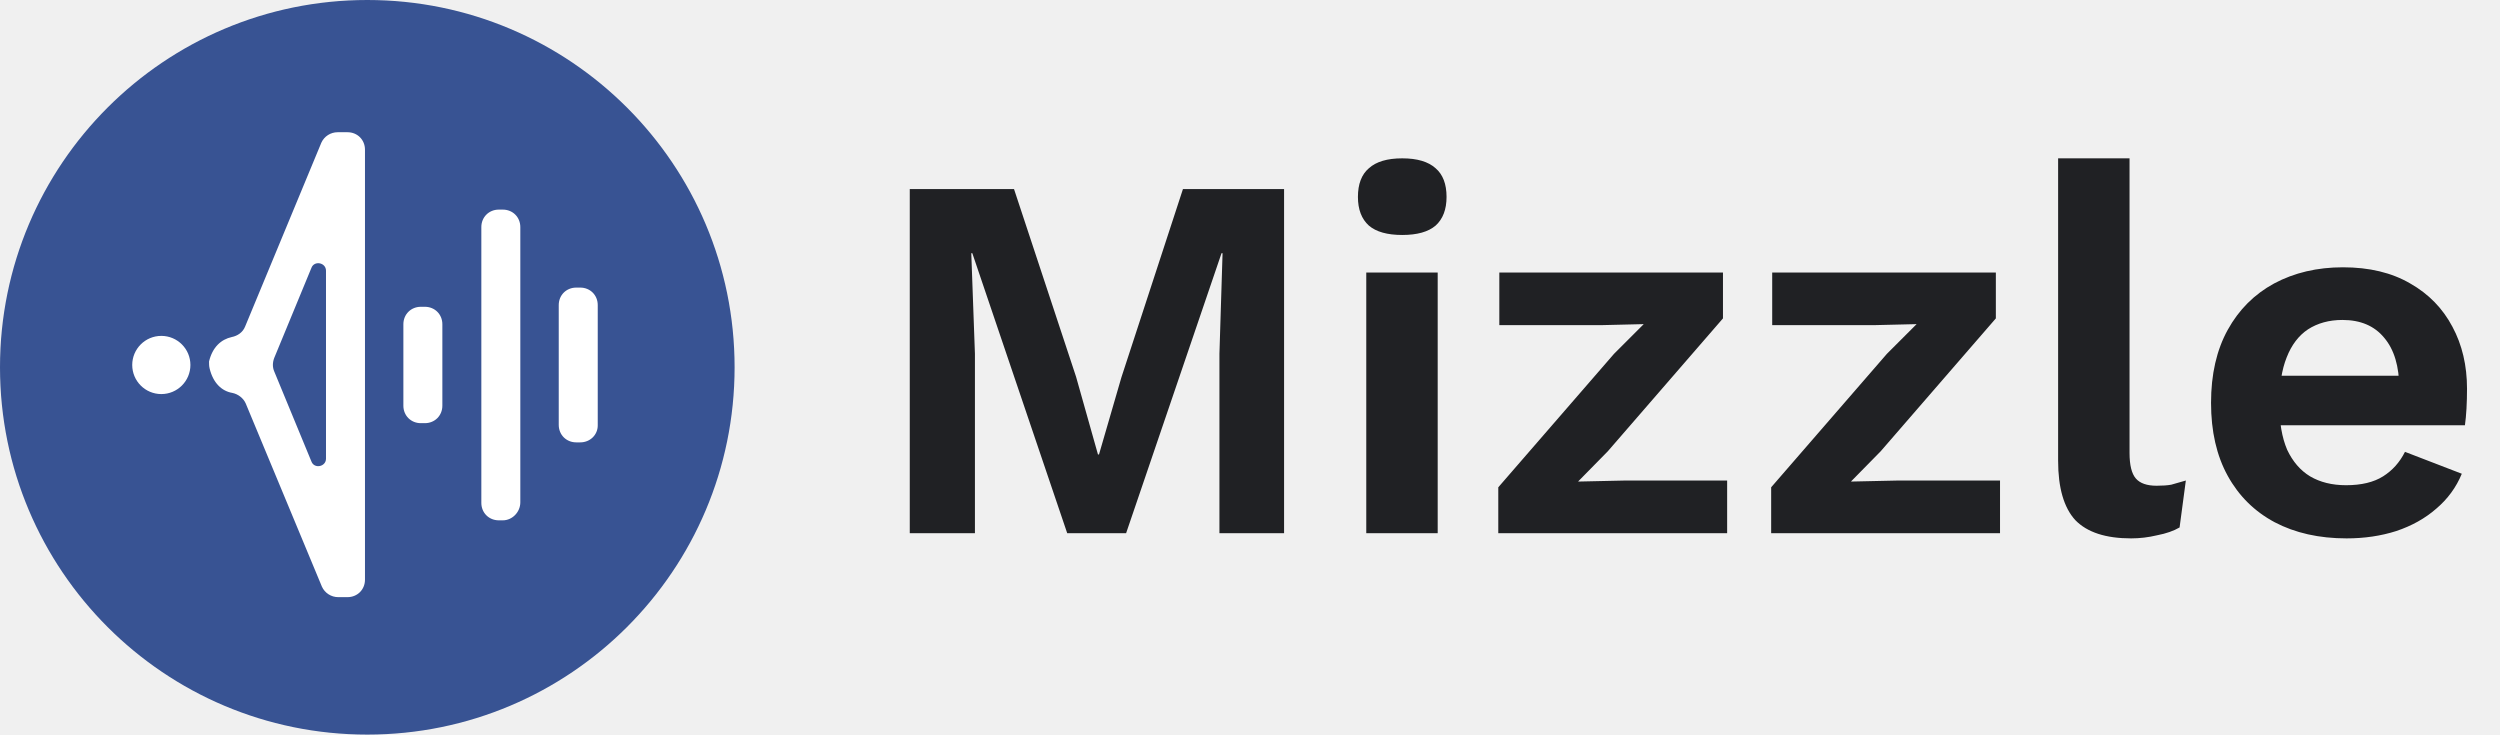
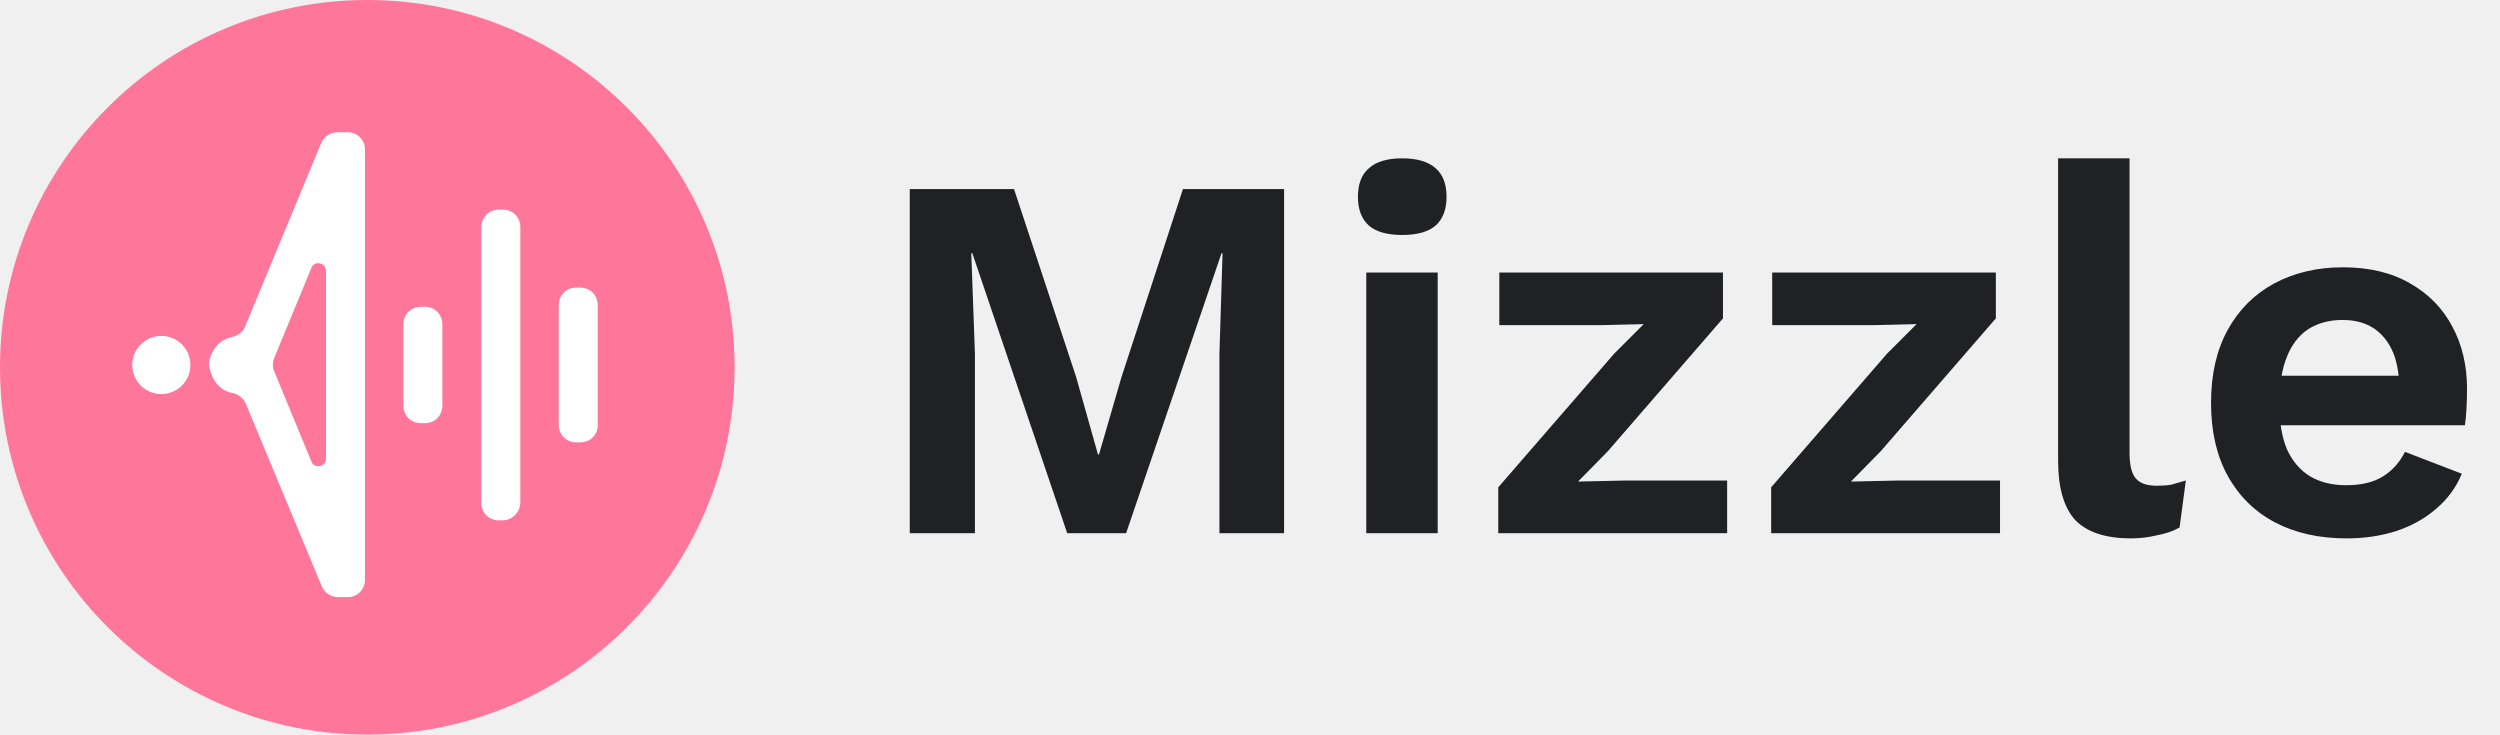
<svg xmlns="http://www.w3.org/2000/svg" width="211" height="62" viewBox="0 0 211 62" fill="none">
-   <circle cx="31" cy="31" r="31" fill="#385393" />
+   <circle cx="31" cy="31" r="31" fill="#FF769B" />
  <path d="M13.616 33.26C14.972 33.26 16.071 32.16 16.071 30.804C16.071 29.448 14.972 28.349 13.616 28.349C12.259 28.349 11.16 29.448 11.16 30.804C11.16 32.16 12.259 33.26 13.616 33.26Z" fill="white" />
  <path d="M48.975 37.336H48.632C47.797 37.336 47.158 36.697 47.158 35.862V25.746C47.158 24.911 47.797 24.273 48.632 24.273H48.975C49.81 24.273 50.449 24.911 50.449 25.746V35.911C50.449 36.697 49.81 37.336 48.975 37.336Z" fill="white" />
  <path d="M42.442 43.916H42.098C41.263 43.916 40.625 43.278 40.625 42.443V19.165C40.625 18.33 41.263 17.691 42.098 17.691H42.442C43.277 17.691 43.915 18.33 43.915 19.165V42.394C43.915 43.228 43.228 43.916 42.442 43.916Z" fill="white" />
  <path d="M35.862 35.715H35.518C34.683 35.715 34.045 35.077 34.045 34.242V27.366C34.045 26.532 34.683 25.893 35.518 25.893H35.862C36.697 25.893 37.335 26.532 37.335 27.366V34.242C37.335 35.077 36.697 35.715 35.862 35.715Z" fill="white" />
  <path d="M17.692 31.099C17.986 32.327 18.723 33.014 19.607 33.161C20.098 33.26 20.54 33.603 20.736 34.045L27.17 49.515C27.415 50.055 27.956 50.399 28.545 50.399H29.331C30.166 50.399 30.804 49.76 30.804 48.926V12.633C30.804 11.799 30.166 11.16 29.331 11.16H28.496C27.907 11.16 27.366 11.504 27.121 12.044L20.687 27.563C20.491 28.054 20.049 28.349 19.558 28.447C18.674 28.643 17.937 29.282 17.643 30.509C17.643 30.706 17.643 30.902 17.692 31.099ZM23.143 30.215L26.286 22.603C26.531 21.964 27.514 22.161 27.514 22.848V38.711C27.514 39.398 26.531 39.595 26.286 38.956L23.143 31.344C22.995 31 22.995 30.608 23.143 30.215Z" fill="white" />
  <path d="M108.376 15.96V45H102.92V29.864L103.184 21.372H103.096L95.044 45H90.072L82.064 21.372H81.976L82.284 29.864V45H76.784V15.96H85.584L90.82 31.8L92.668 38.356H92.756L94.648 31.844L99.84 15.96H108.376ZM118.349 19.832C117.087 19.832 116.149 19.568 115.533 19.04C114.917 18.483 114.609 17.676 114.609 16.62C114.609 15.535 114.917 14.728 115.533 14.2C116.149 13.643 117.087 13.364 118.349 13.364C119.61 13.364 120.549 13.643 121.165 14.2C121.781 14.728 122.089 15.535 122.089 16.62C122.089 17.676 121.781 18.483 121.165 19.04C120.549 19.568 119.61 19.832 118.349 19.832ZM121.341 23V45H115.313V23H121.341ZM126.455 45V41.128L136.223 29.864L138.731 27.356L135.079 27.444H126.543V23H145.419V26.872L135.695 38.092L133.187 40.644L137.191 40.556H145.771V45H126.455ZM149.486 45V41.128L159.254 29.864L161.762 27.356L158.11 27.444H149.574V23H168.45V26.872L158.726 38.092L156.218 40.644L160.222 40.556H168.802V45H149.486ZM179.733 13.364V38.224C179.733 39.251 179.909 39.969 180.261 40.38C180.613 40.791 181.2 40.996 182.021 40.996C182.52 40.996 182.93 40.967 183.253 40.908C183.576 40.82 183.986 40.703 184.485 40.556L183.957 44.516C183.458 44.809 182.828 45.029 182.065 45.176C181.332 45.352 180.598 45.44 179.865 45.44C177.724 45.44 176.154 44.927 175.157 43.9C174.189 42.844 173.705 41.172 173.705 38.884V13.364H179.733ZM198.052 45.44C195.734 45.44 193.71 44.985 191.98 44.076C190.278 43.167 188.958 41.861 188.02 40.16C187.081 38.459 186.612 36.405 186.612 34C186.612 31.595 187.081 29.541 188.02 27.84C188.958 26.139 190.264 24.833 191.936 23.924C193.637 23.015 195.573 22.56 197.744 22.56C199.973 22.56 201.865 23.015 203.42 23.924C204.974 24.804 206.162 26.021 206.984 27.576C207.805 29.101 208.216 30.847 208.216 32.812C208.216 33.399 208.201 33.956 208.172 34.484C208.142 35.012 208.098 35.481 208.04 35.892H190.484V31.712H205.4L202.496 32.768C202.496 30.92 202.07 29.497 201.22 28.5C200.398 27.503 199.225 27.004 197.7 27.004C196.585 27.004 195.617 27.268 194.796 27.796C194.004 28.324 193.402 29.116 192.992 30.172C192.581 31.199 192.376 32.504 192.376 34.088C192.376 35.643 192.596 36.933 193.036 37.96C193.505 38.957 194.15 39.705 194.972 40.204C195.822 40.703 196.834 40.952 198.008 40.952C199.298 40.952 200.34 40.703 201.132 40.204C201.924 39.705 202.54 39.016 202.98 38.136L207.776 39.984C207.306 41.128 206.588 42.111 205.62 42.932C204.681 43.753 203.552 44.384 202.232 44.824C200.941 45.235 199.548 45.44 198.052 45.44Z" fill="#202124" />
</svg>
